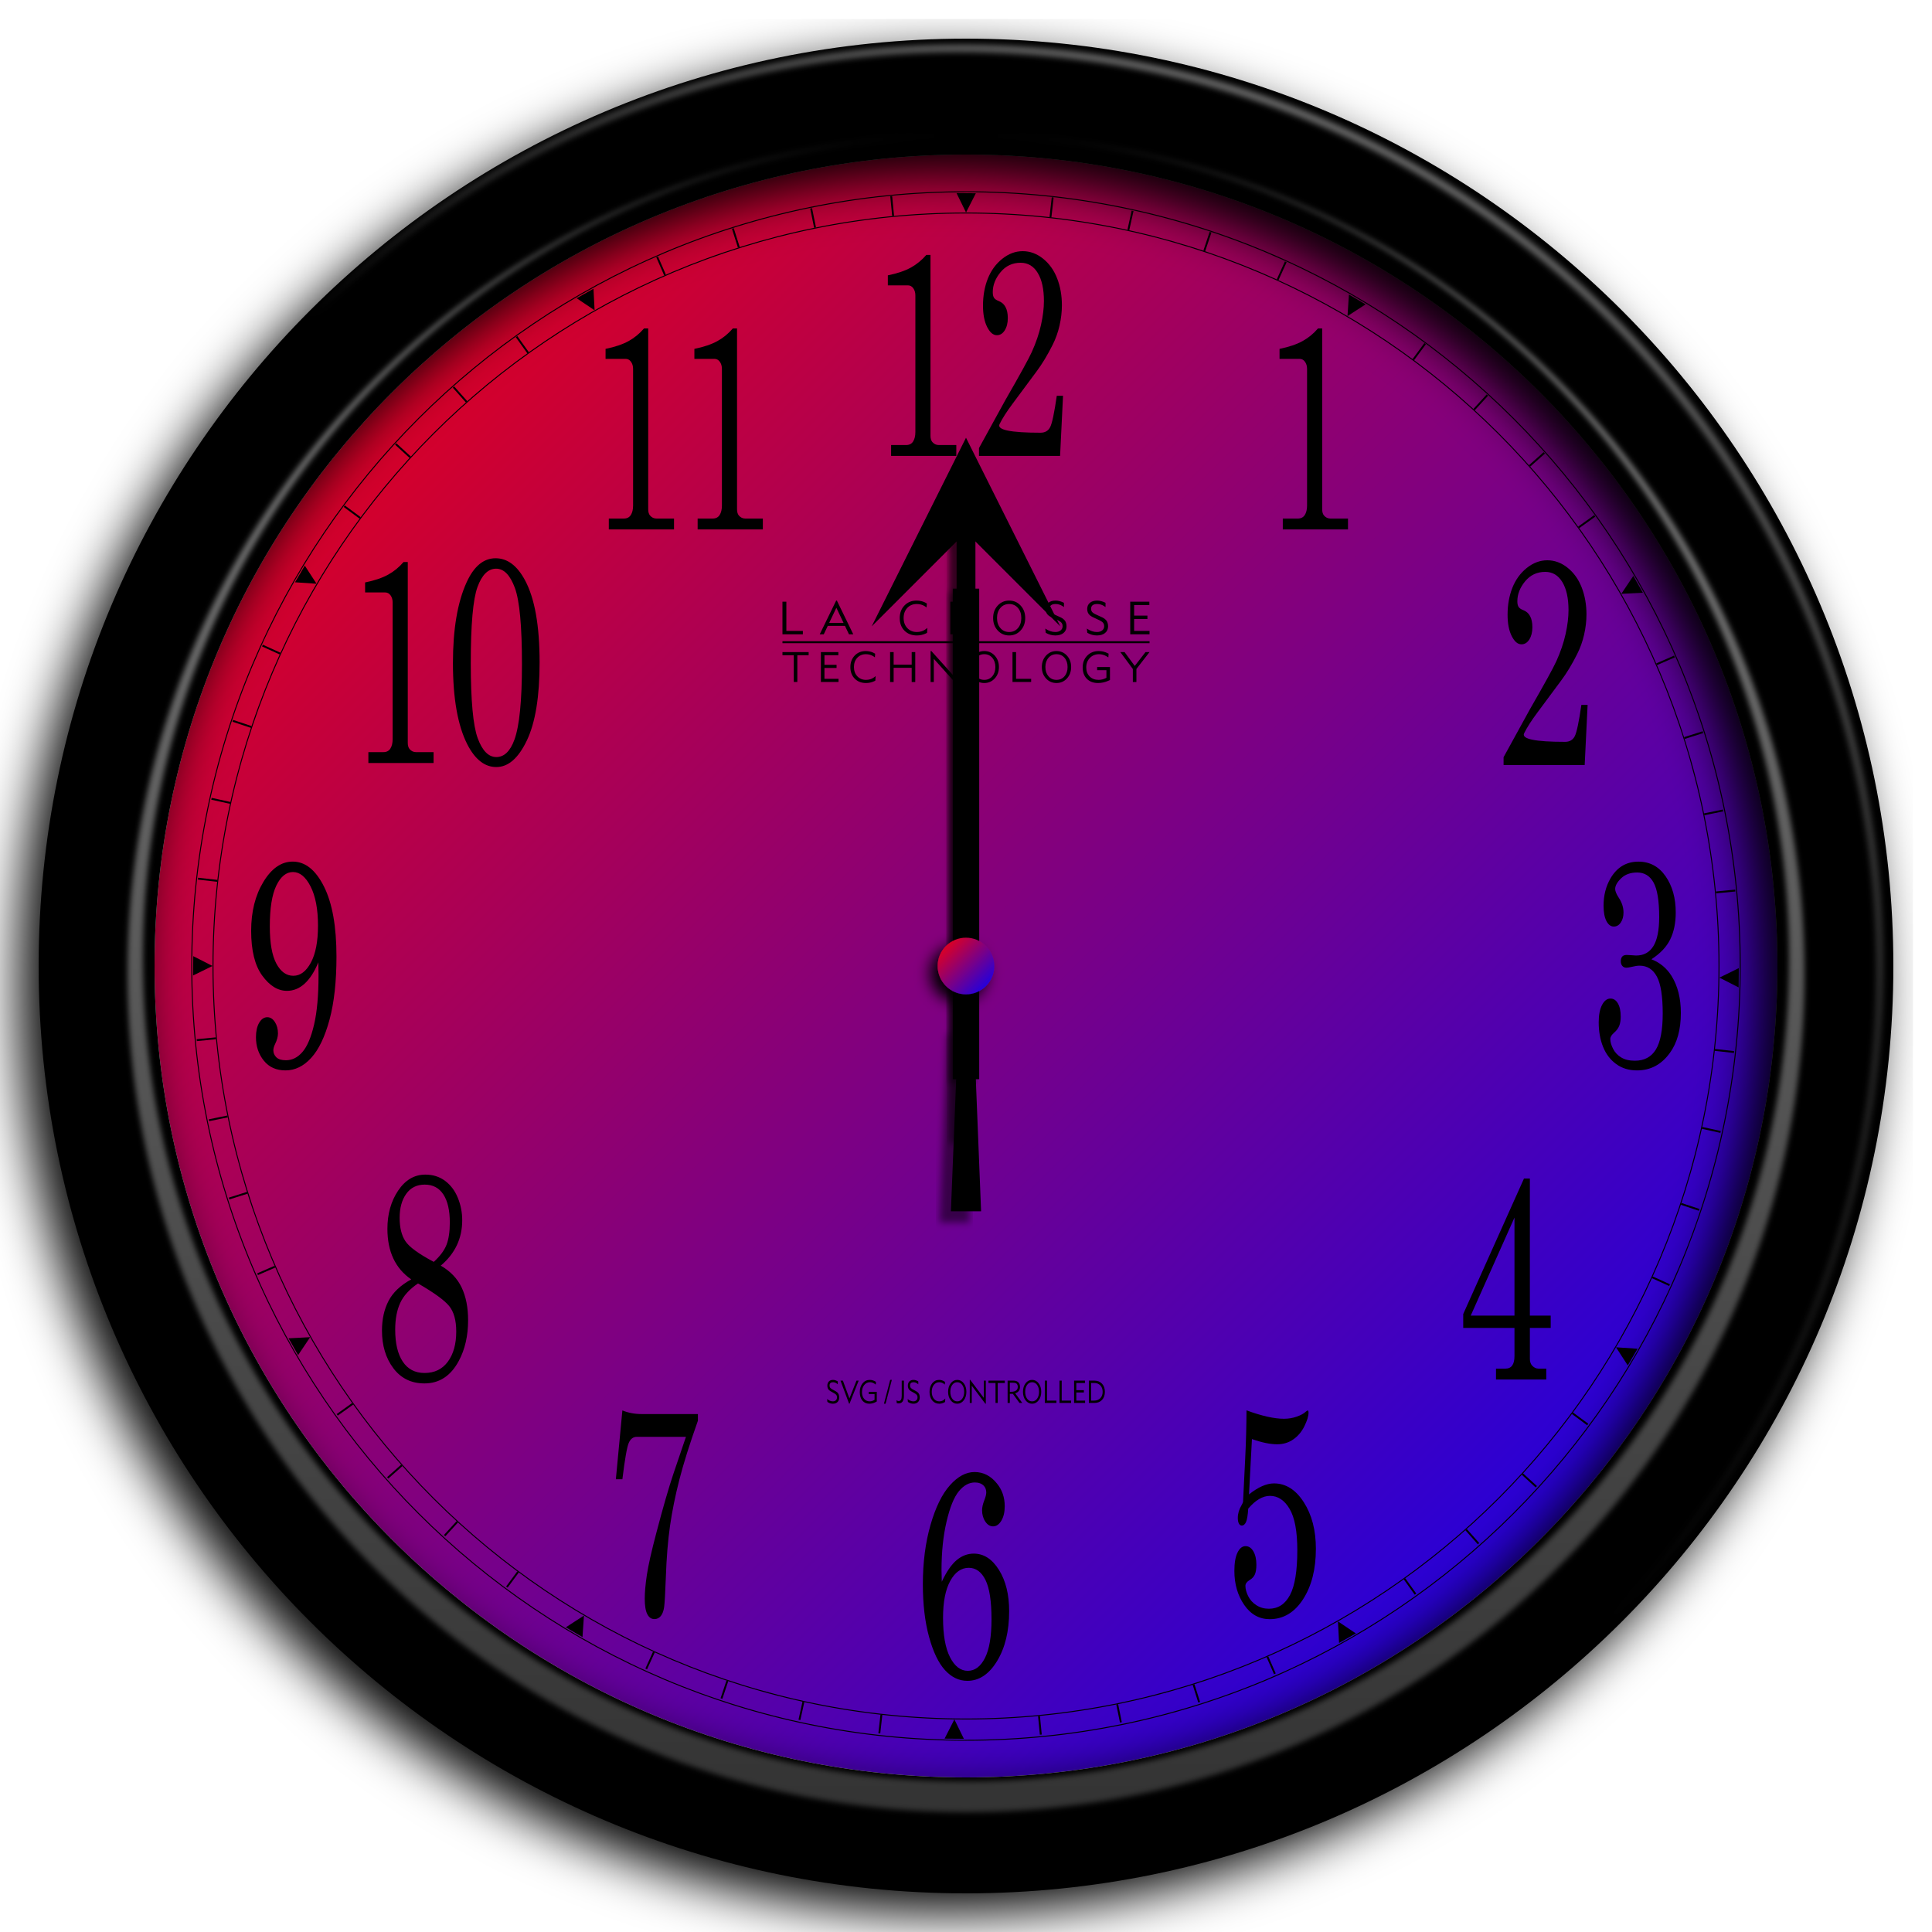
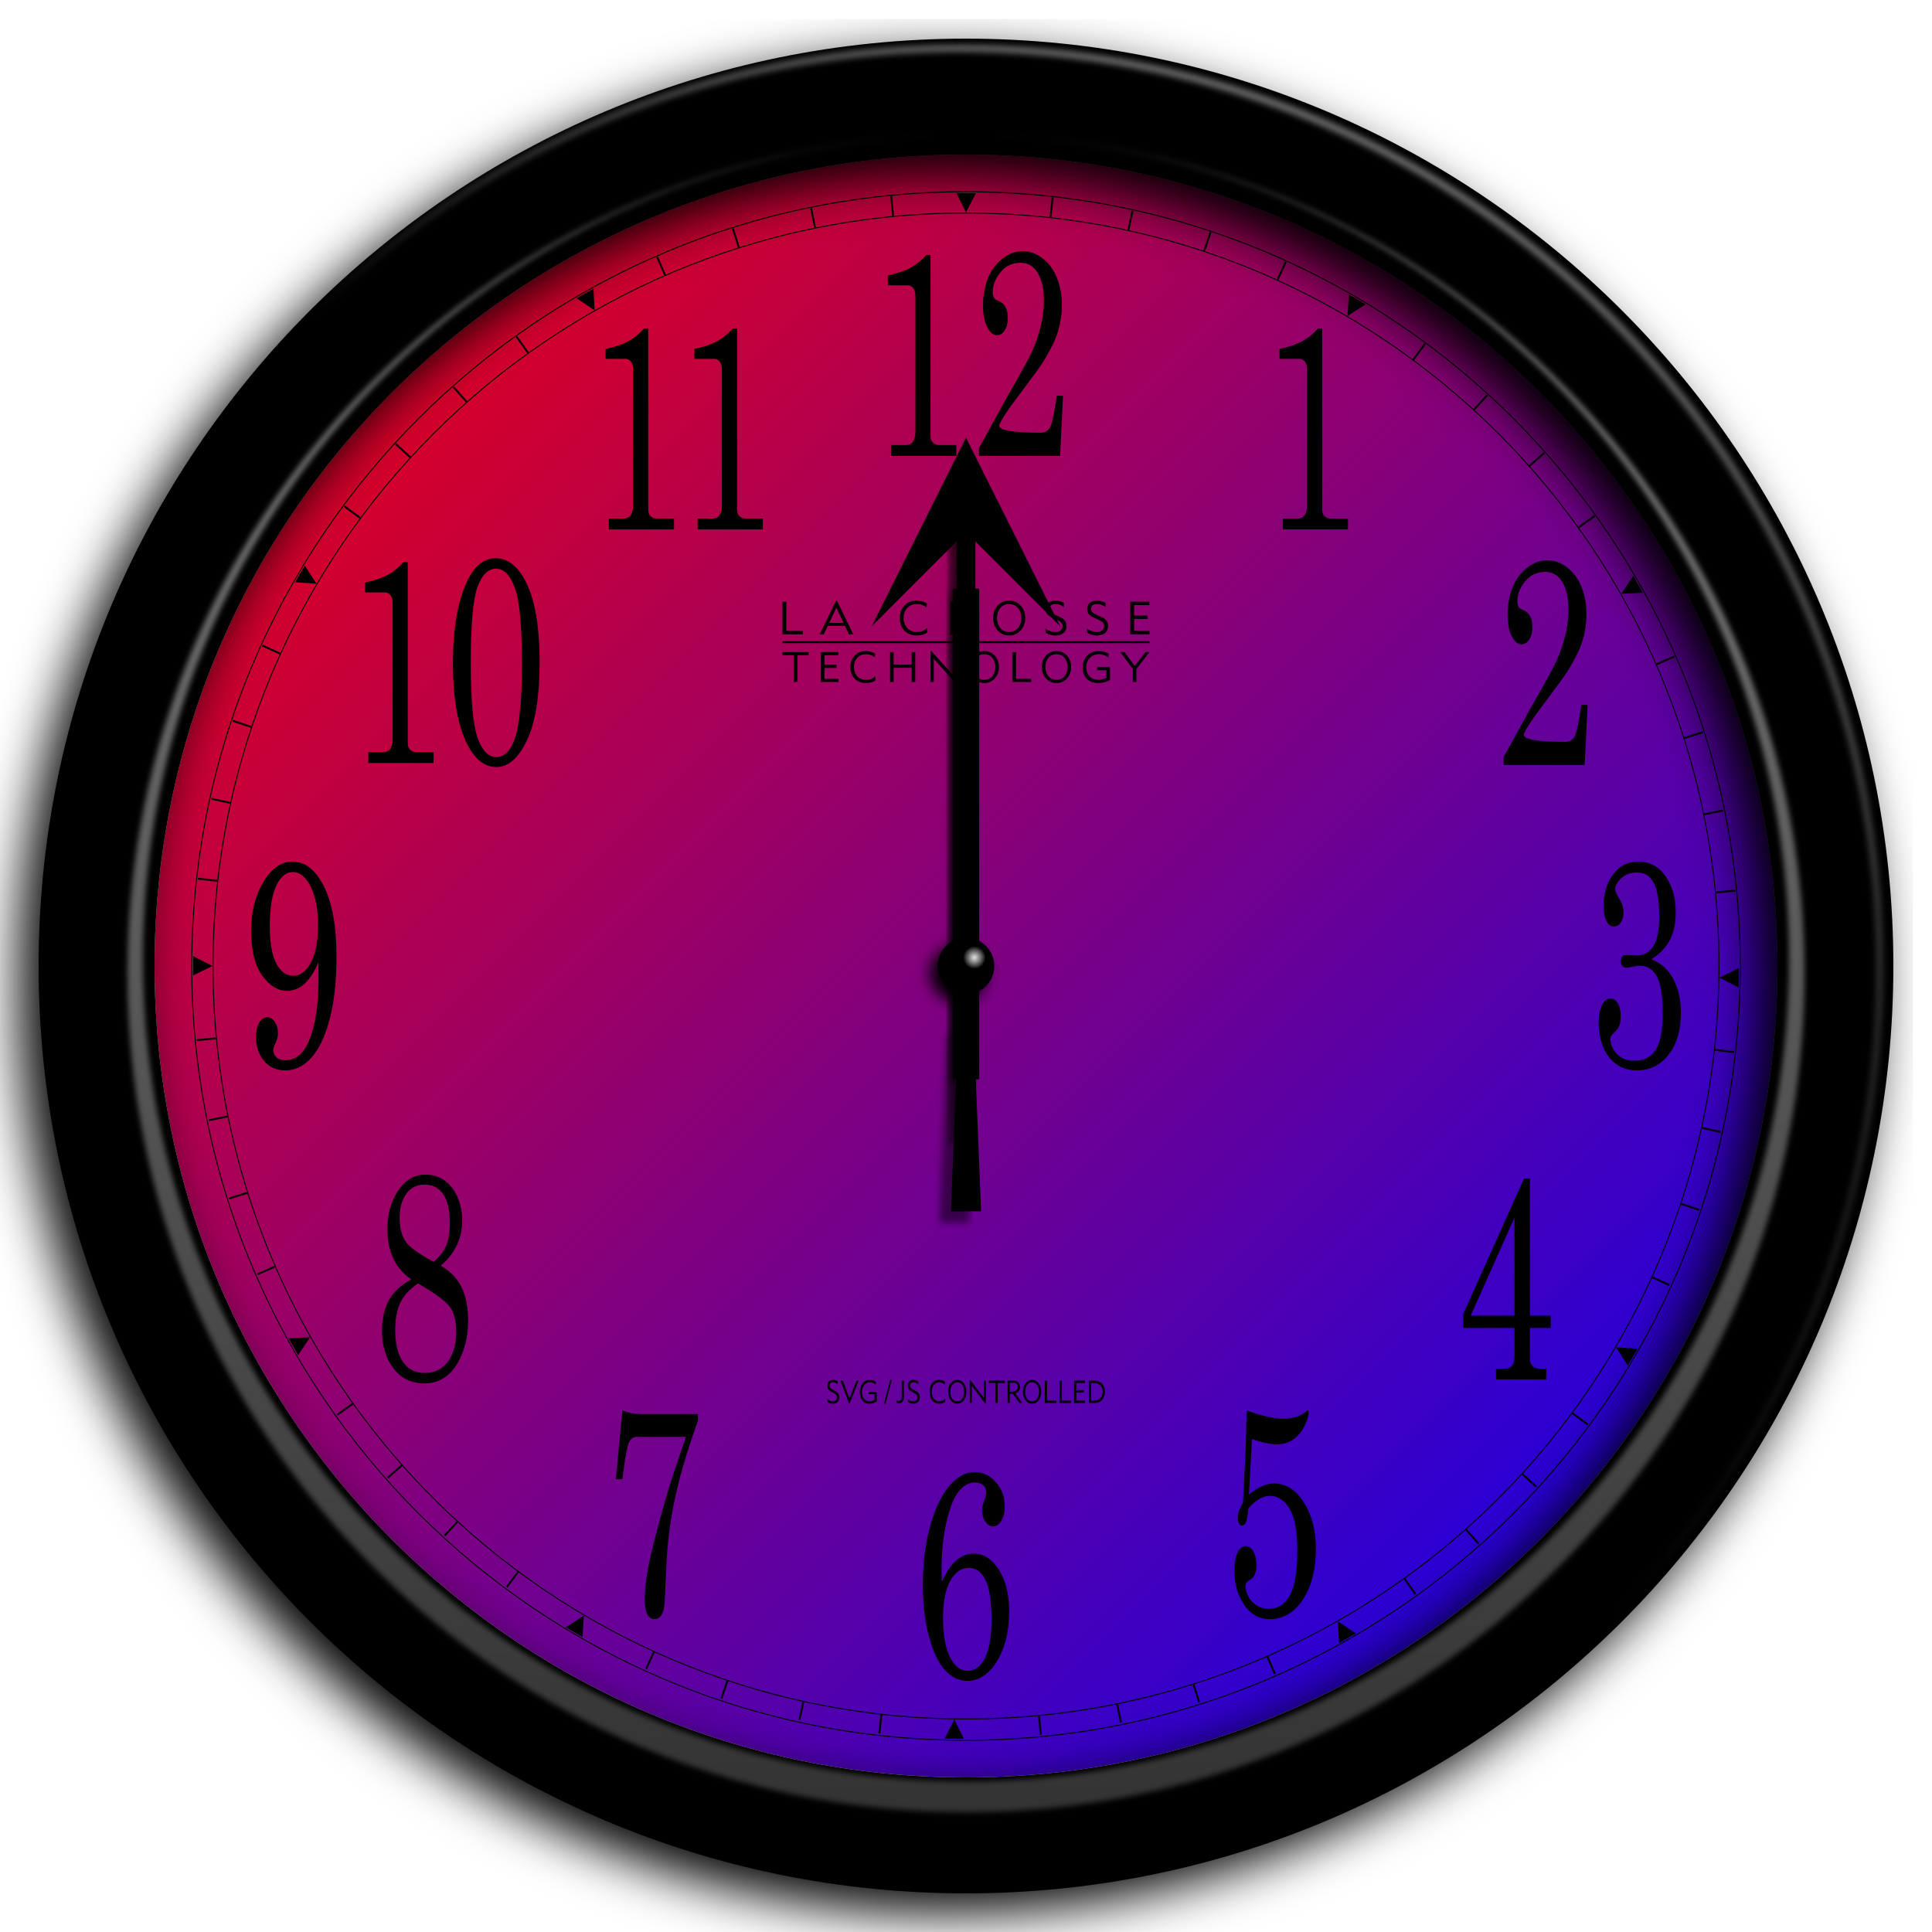
<svg xmlns="http://www.w3.org/2000/svg" xmlns:xlink="http://www.w3.org/1999/xlink" viewBox="0 0 512 512">
  <style>
/*  */
svg{width:100vw;height:100vh;color-scheme: light dark;background-color:light-dark(#AAA,#555)}
- circle{fill: url(#animrot)}
/*  */
</style>
  <defs>
    <polygon id="p1" points="252.5,156 252.5,256 252.5,286 259.5,286 259.5,256 259.5,156" />
    <polyline id="p2" points="253.5,141 253.5,256 253.5,301 258.5,301 258.5,256 258.5,141" marker-end="url(#arrow)" />
    <marker markerWidth="50" markerHeight="50" refX="25" refY="27.5" viewBox="0 0 50 50" orient="auto" id="arrow">
      <polygon points="0,50 25,25 0,0 50,25" fill="hsl(0, 0%, 0%)" />
    </marker>
    <polygon id="p3" points="258,271 257,271 257,256 257,126 255,126 255,256 255,271 254,271 252,321 260,321" />
    <linearGradient id="f1" gradientUnits="userSpaceOnUse" x1="2.278" y1="511.391" x2="2.278" y2="510.391" gradientTransform="matrix(444.416 0 0 -444.416 -756.208 227305.703)">
      <stop offset="0" stop-color="#FFFFFF" />
      <stop offset="1" stop-color="#FFFFFF" stop-opacity="0.4" />
    </linearGradient>
    <linearGradient id="f2" gradientUnits="userSpaceOnUse" x1="2.104" y1="511.346" x2="2.68" y2="510.349" gradientTransform="matrix(416.552 0 0 -416.5325 -666.0963 212992.094)">
      <stop offset="0" stop-color="#FFFFFF" />
      <stop offset="1" stop-color="#FFFFFF" stop-opacity="0.25" />
    </linearGradient>
    <filter id="f3" x="-20%" y="-20%" width="150%" height="150%">
      <feGaussianBlur in="SourceAlpha" stdDeviation="7" result="out1" />
      <feOffset in="out1" dx="-5" dy="5" result="out2" />
      <feMerge>
        <feMergeNode in="out2" />
        <feMergeNode in="SourceGraphic" />
      </feMerge>
    </filter>
    <filter id="f4">
      <feGaussianBlur in="SourceGraphic" stdDeviation="0.75" />
    </filter>
    <filter id="f5">
      <feGaussianBlur in="SourceGraphic" stdDeviation="1" />
    </filter>
    <filter id="f6" x="-100%" y="-100%" width="400%" height="400%">
      <feGaussianBlur in="SourceAlpha" stdDeviation="2" result="out1" />
      <feOffset in="out1" dx="-2" dy="2" result="out2" />
      <feMerge>
        <feMergeNode in="out2" />
        <feMergeNode in="SourceGraphic" />
      </feMerge>
    </filter>
    <radialGradient id="f7" cx="258.25" cy="253.75" r="3" gradientUnits="userSpaceOnUse">
      <stop offset="0" stop-color="#FFFFFF" stop-opacity="0.8" />
      <stop offset="1" stop-color="#000000" />
    </radialGradient>
    <linearGradient id="animrot" gradientUnits="objectBoundingBox" x1="0" y1="0" x2="1" y2="1">
      <stop offset="0" stop-color="red">
        <animate attributeName="stop-color" values="red;purple;blue;green;yellow;orange;red;" dur="20s" repeatCount="indefinite">
      </animate>
      </stop>
      <stop offset=".5" stop-color="purple">
        <animate attributeName="stop-color" values="purple;blue;green;yellow;orange;red;purple;" dur="20s" repeatCount="indefinite">
      </animate>
      </stop>
      <stop offset="1" stop-color="blue">
        <animate attributeName="stop-color" values="blue;green;yellow;orange;red;purple;blue;" dur="20s" repeatCount="indefinite">
      </animate>
      </stop>
      <animateTransform attributeName="gradientTransform" type="rotate" from="0 .5 .5" to="360 .5 .5" dur="20s" repeatCount="indefinite" />
    </linearGradient>
  </defs>
-   <circle cx="256" cy="256" r="215.04" />
+   <circle fill="url(#animrot)" cx="256" cy="256" r="215.04" />
  <path filter="url(#f3)" d="M256,10.24C120.271,10.24,10.24,120.271,10.24,256c0,135.729,110.031,245.76,245.76,245.76   c135.729,0,245.76-110.031,245.76-245.76C501.76,120.271,391.729,10.24,256,10.24z M256,471.04   c-118.763,0-215.04-96.276-215.04-215.04c0-118.763,96.277-215.04,215.04-215.04c118.764,0,215.04,96.277,215.04,215.04   C471.04,374.764,374.764,471.04,256,471.04z" />
  <path opacity="0.5" fill="url(#f1)" filter="url(#f4)" d="M256,35.84c120.46,0,218.112,97.652,218.112,218.112   c0,120.459-97.652,218.112-218.112,218.112S37.888,374.411,37.888,253.952C37.888,133.492,135.54,35.84,256,35.84   c-122.722,0-222.208,99.486-222.208,222.208c0,122.724,99.486,222.208,222.208,222.208c122.724,0,222.208-99.484,222.208-222.208   C478.208,135.326,378.724,35.84,256,35.84z" />
  <path opacity="0.75" fill="url(#f2)" filter="url(#f5)" d="M254.976,12.288c-67.562,0-128.697,27.498-172.84,71.903   c44.062-43.805,104.775-70.879,171.816-70.879c134.599,0,243.712,109.113,243.712,243.711c0,67.031-27.067,127.733-70.859,171.797   C471.2,384.677,498.689,323.55,498.689,256C498.688,121.401,389.573,12.288,254.976,12.288z" />
  <path fill="none" stroke="#000000" stroke-width="0.5" stroke-miterlimit="10" d="M173.297,437.792l-2.04,4.487 M211.854,455.793   l1.058-4.79 M191.196,450.134l1.564-4.689 M137.297,416.566l-2.974,4.025 M89.375,374.943l4.104-2.936 M102.746,391.648l3.735-3.313    M121.187,403.292l-3.359,3.673 M233.025,459.357l0.556-4.931 M68.263,337.68l4.599-2.006 M60.717,317.62l4.82-1.522    M390.644,108.555l3.531-3.861 M405.353,123.472l3.904-3.461 M422.628,136.714l-4.267,3.05 M439.016,176.039l4.727-2.061    M446.364,195.594l4.921-1.557 M320.806,61.525l-1.667,5 M300.148,55.864l-1.131,5.116 M374.542,95.314l3.137-4.249 M278.977,52.301   l-0.594,5.267 M316.302,446.398l1.491,4.715 M340.746,69.379l-2.169,4.773 M454.451,278.23l5.079,0.574 M416.708,374.511   l4.057,2.996 M372.203,418.383l2.913,4.072 M403.453,390.635l3.685,3.367 M388.519,405.359l3.304,3.725 M335.881,439.049   l1.972,4.521 M454.736,236.503l5.125-0.498 M455.966,299.977l-4.917-1.086 M450.306,320.634l-4.796-1.6 M442.451,340.574   l-4.568-2.076 M456.625,214.78l-5.004,1.024 M66.593,192.657l-4.896-1.633 M52.473,232.854l5.117,0.578 M55.378,296.878l4.933-1.009    M52.142,275.652l5.087-0.494 M56.038,211.681l4.988,1.101 M195.8,65.57l-1.59-5.025 M216.002,60.337l-1.05-5.132 M176.246,72.896   l-2.095-4.806 M236.177,51.969l0.513,5.274 M91.237,134.151l4.219,3.115 M136.886,89.203l3.072,4.297 M69.551,171.084l4.692,2.133    M108.717,121.176l-3.852-3.521 M120.183,102.574l3.471,3.916 M296.068,451.648l0.98,4.805 M275.824,459.688l-0.48-4.938" />
  <path d="M256.008,56.314l-2.52-5.14l5.12,0.04L256.008,56.314z M250.32,460.762l5.12,0.04l-2.52-5.141L250.32,460.762z    M361.9,80.655l-4.416-2.595l-0.388,5.712L361.9,80.655z M435.371,157.077l-2.526-4.454l-3.188,4.752L435.371,157.077z    M460.762,261.68l0.04-5.119l-5.14,2.521L460.762,261.68z M431.376,361.848l2.596-4.416l-5.711-0.387L431.376,361.848z    M354.869,435.4l4.454-2.524l-4.753-3.191L354.869,435.4z M157.278,76.512l-4.454,2.525l4.752,3.19L157.278,76.512z M80.775,149.899   l-2.594,4.414l5.711,0.387L80.775,149.899z M51.214,253.392l-0.04,5.12l5.14-2.52L51.214,253.392z M76.48,354.666l2.525,4.455   l3.192-4.754L76.48,354.666z M149.953,431.256l4.415,2.594l0.387-5.711L149.953,431.256z" />
  <path d="M256,50.688c-113.391,0-205.312,91.92-205.312,205.312c0,113.391,91.921,205.313,205.312,205.313   c113.391,0,205.313-91.923,205.313-205.313C461.313,142.608,369.391,50.688,256,50.688z M256,461.056   C142.75,461.056,50.944,369.25,50.944,256C50.944,142.751,142.75,50.944,256,50.944c113.249,0,205.056,91.807,205.056,205.056   C461.056,369.25,369.249,461.056,256,461.056z" />
  <path d="M256,56.32C145.719,56.32,56.32,145.719,56.32,256c0,110.279,89.399,199.68,199.68,199.68   c110.279,0,199.68-89.4,199.68-199.68C455.68,145.719,366.279,56.32,256,56.32z M256,455.424   c-110.139,0-199.424-89.283-199.424-199.424c0-110.138,89.285-199.424,199.424-199.424c110.14,0,199.424,89.286,199.424,199.424   C455.424,366.141,366.14,455.424,256,455.424z" />
  <path d="M207.36,168.106v-8.651h1.032v7.742h4.376v0.909H207.36z M219.371,165.857l-1.069,2.249h-1.07l4.364-8.946h0.185   l4.352,8.946h-1.143l-1.069-2.249H219.371L219.371,165.857z M219.74,165.071h3.81l-1.904-4.006L219.74,165.071z M245.63,159.935   l-0.086,1.044c-0.188-0.139-0.34-0.246-0.455-0.319c-0.632-0.394-1.345-0.59-2.139-0.59c-1.025,0-1.861,0.344-2.509,1.032   c-0.647,0.688-0.971,1.582-0.971,2.679c0,1.089,0.328,1.979,0.983,2.672c0.655,0.692,1.5,1.039,2.532,1.039   c0.418,0,0.833-0.062,1.242-0.185c0.508-0.155,1.02-0.458,1.536-0.909l-0.086,1.315c-0.09,0.049-0.205,0.106-0.344,0.172   c-0.747,0.344-1.529,0.516-2.348,0.516c-1.361,0-2.458-0.424-3.294-1.272c-0.835-0.848-1.254-1.956-1.254-3.324   c0-1.36,0.419-2.474,1.254-3.342c0.835-0.868,1.909-1.303,3.221-1.303c0.41,0,0.824,0.049,1.241,0.147   C244.671,159.431,245.163,159.64,245.63,159.935z M251.863,168.106v-8.651h2.716c0.976,0,1.728,0.212,2.256,0.633   c0.526,0.422,0.793,1.022,0.793,1.8c0,1.262-0.746,2.085-2.238,2.47l3.295,3.748h-1.291l-3.086-3.539h-1.415v3.539H251.863z    M252.896,160.242v3.539h0.48c0.869,0,1.569-0.111,2.103-0.332c0.745-0.311,1.119-0.835,1.119-1.573   c0-0.664-0.263-1.126-0.787-1.389c-0.328-0.164-0.942-0.246-1.844-0.246L252.896,160.242L252.896,160.242z M263.188,163.781   c0-1.319,0.404-2.419,1.215-3.299c0.813-0.881,1.824-1.321,3.037-1.321c1.215,0,2.227,0.44,3.037,1.321   c0.813,0.88,1.217,1.98,1.217,3.299c0,1.319-0.404,2.418-1.217,3.299c-0.813,0.88-1.822,1.321-3.037,1.321   c-1.213,0-2.226-0.44-3.037-1.321C263.592,166.199,263.188,165.1,263.188,163.781z M264.219,163.781   c0,1.089,0.299,1.979,0.896,2.672c0.599,0.692,1.373,1.039,2.324,1.039s1.727-0.346,2.324-1.039c0.6-0.692,0.896-1.583,0.896-2.672   c0-1.09-0.298-1.98-0.896-2.673c-0.6-0.692-1.373-1.038-2.324-1.038s-1.728,0.346-2.324,1.038   C264.518,161.8,264.219,162.691,264.219,163.781z M281.959,159.75v1.131c-0.072-0.058-0.186-0.135-0.332-0.234   c-0.581-0.385-1.209-0.577-1.881-0.577c-1.074,0-1.609,0.426-1.609,1.278c0,0.401,0.131,0.721,0.396,0.958   c0.284,0.262,0.813,0.549,1.585,0.86c0.803,0.328,1.363,0.623,1.686,0.885c0.559,0.459,0.838,1.094,0.838,1.905   c0,0.754-0.268,1.35-0.796,1.788c-0.526,0.438-1.251,0.657-2.169,0.657c-0.885,0-1.732-0.233-2.545-0.7l-0.123-1.119   c0.887,0.606,1.771,0.91,2.668,0.91c0.58,0,1.051-0.142,1.4-0.424c0.354-0.283,0.527-0.662,0.527-1.137s-0.181-0.852-0.539-1.13   c-0.313-0.238-0.844-0.517-1.594-0.836c-0.748-0.319-1.289-0.61-1.615-0.873c-0.5-0.401-0.75-0.971-0.75-1.708   c0-0.688,0.236-1.23,0.713-1.628s1.123-0.596,1.941-0.596C280.447,159.16,281.18,159.357,281.959,159.75z M292.973,159.75v1.131   c-0.072-0.058-0.185-0.135-0.33-0.234c-0.582-0.385-1.209-0.577-1.881-0.577c-1.074,0-1.611,0.426-1.611,1.278   c0,0.401,0.133,0.721,0.396,0.958c0.286,0.262,0.813,0.549,1.586,0.86c0.803,0.328,1.363,0.623,1.686,0.885   c0.558,0.459,0.836,1.094,0.836,1.905c0,0.754-0.264,1.35-0.793,1.788s-1.252,0.657-2.17,0.657c-0.887,0-1.732-0.233-2.545-0.7   l-0.123-1.119c0.887,0.606,1.772,0.91,2.668,0.91c0.582,0,1.049-0.142,1.399-0.424c0.354-0.283,0.529-0.662,0.529-1.137   s-0.183-0.852-0.54-1.13c-0.313-0.238-0.844-0.517-1.594-0.836c-0.75-0.319-1.288-0.61-1.615-0.873   c-0.5-0.401-0.75-0.971-0.75-1.708c0-0.688,0.236-1.23,0.713-1.628s1.123-0.596,1.939-0.596   C291.463,159.16,292.195,159.357,292.973,159.75z M299.526,168.106v-8.651h5.063v0.91h-4.032v2.777h3.519v0.909h-3.519v3.146h4.08   v0.909H299.526L299.526,168.106z M207.36,172.805h6.94v0.833h-2.998v7.096h-0.943v-7.096h-3L207.36,172.805L207.36,172.805z    M217.546,180.736v-7.93h4.627v0.833h-3.685v2.546h3.211v0.833h-3.211v2.883h3.729v0.833h-4.671V180.736z M231.93,173.246   l-0.079,0.958c-0.172-0.128-0.312-0.226-0.416-0.293c-0.576-0.36-1.228-0.541-1.954-0.541c-0.937,0-1.699,0.315-2.291,0.946   c-0.592,0.631-0.887,1.45-0.887,2.456c0,1,0.299,1.815,0.898,2.451c0.598,0.635,1.369,0.952,2.312,0.952   c0.382,0,0.76-0.056,1.135-0.169c0.464-0.143,0.933-0.421,1.404-0.833l-0.079,1.205c-0.083,0.045-0.188,0.097-0.315,0.158   c-0.681,0.315-1.396,0.473-2.145,0.473c-1.243,0-2.246-0.389-3.009-1.167c-0.764-0.777-1.146-1.792-1.146-3.047   c0-1.246,0.382-2.267,1.146-3.063c0.764-0.797,1.745-1.194,2.942-1.194c0.375,0,0.752,0.045,1.134,0.135   C231.054,172.783,231.504,172.974,231.93,173.246z M235.882,180.736v-7.93h0.943v3.334h4.783v-3.334h0.943v7.93h-0.943v-3.762   h-4.783v3.762H235.882z M246.618,180.736v-8.2h0.203l5.772,6.409v-6.139h0.853v8.2h-0.203l-5.772-6.409v6.139H246.618z    M256.961,176.77c0-1.209,0.37-2.217,1.111-3.025c0.742-0.807,1.666-1.21,2.773-1.21s2.031,0.404,2.773,1.21   c0.738,0.808,1.109,1.815,1.109,3.025s-0.371,2.218-1.109,3.025c-0.742,0.808-1.666,1.211-2.773,1.211s-2.031-0.403-2.773-1.211   C257.331,178.988,256.961,177.979,256.961,176.77z M257.902,176.77c0,1,0.273,1.815,0.82,2.451c0.547,0.635,1.256,0.952,2.12,0.952   c0.869,0,1.577-0.317,2.124-0.952c0.547-0.635,0.818-1.451,0.818-2.451c0-0.999-0.271-1.814-0.818-2.45   c-0.547-0.635-1.256-0.952-2.124-0.952c-0.866,0-1.573,0.317-2.12,0.952C258.178,174.956,257.902,175.771,257.902,176.77z    M268.324,180.736v-7.93h0.943v7.096h3.998v0.833L268.324,180.736L268.324,180.736z M276.096,176.77c0-1.209,0.37-2.217,1.111-3.025   c0.741-0.807,1.666-1.21,2.773-1.21c1.106,0,2.033,0.404,2.772,1.21c0.741,0.808,1.111,1.815,1.111,3.025s-0.37,2.218-1.111,3.025   c-0.739,0.808-1.666,1.211-2.772,1.211c-1.107,0-2.032-0.403-2.773-1.211C276.466,178.988,276.096,177.979,276.096,176.77z    M277.039,176.77c0,1,0.273,1.815,0.82,2.451c0.545,0.635,1.254,0.952,2.121,0.952c0.869,0,1.576-0.317,2.123-0.952   c0.545-0.635,0.817-1.451,0.817-2.451c0-0.999-0.272-1.814-0.817-2.45c-0.547-0.635-1.256-0.952-2.123-0.952   s-1.576,0.317-2.121,0.952C277.313,174.956,277.039,175.771,277.039,176.77z M293.792,173.223l-0.065,0.992   c-0.066-0.045-0.203-0.128-0.406-0.248c-0.674-0.398-1.359-0.597-2.064-0.597c-0.979,0-1.791,0.331-2.431,0.991   c-0.642,0.662-0.962,1.502-0.962,2.523c0,0.984,0.303,1.777,0.902,2.383c0.604,0.604,1.398,0.907,2.387,0.907   c0.695,0,1.384-0.184,2.058-0.552v-2.017h-2.46v-0.833h3.402v3.436c-0.137,0.068-0.271,0.131-0.404,0.191   c-0.906,0.406-1.826,0.608-2.764,0.608c-1.242,0-2.229-0.374-2.965-1.121c-0.731-0.747-1.1-1.751-1.1-3.013   c0-1.262,0.398-2.3,1.195-3.115c0.796-0.815,1.816-1.222,3.059-1.222c0.405,0,0.816,0.048,1.23,0.146   C292.82,172.779,293.283,172.96,293.792,173.223z M301.159,180.736h-0.942v-3.447l-3.324-4.483h1.122l2.706,3.672l2.854-3.672h1.064   l-3.479,4.483L301.159,180.736L301.159,180.736z M304.64,169.933h-97.28v0.512h97.28V169.933z" />
  <path d="M249.634,371.253c0.29-0.106,0.581-0.313,0.875-0.622l-0.05,0.898c-0.051,0.033-0.116,0.072-0.196,0.117   c-0.425,0.234-0.87,0.354-1.337,0.354c-0.774,0-1.4-0.289-1.876-0.869c-0.476-0.579-0.714-1.337-0.714-2.271   c0-0.93,0.238-1.689,0.714-2.283c0.476-0.596,1.087-0.893,1.834-0.893c0.233,0,0.469,0.033,0.707,0.103   c0.295,0.082,0.575,0.225,0.841,0.427l-0.049,0.714c-0.107-0.095-0.194-0.168-0.259-0.219c-0.36-0.269-0.766-0.401-1.218-0.401   c-0.583,0-1.06,0.233-1.428,0.705c-0.369,0.471-0.553,1.08-0.553,1.83c0,0.745,0.187,1.354,0.56,1.827s0.854,0.71,1.442,0.71   C249.165,371.379,249.401,371.337,249.634,371.253z M242.305,368.42c-0.439-0.213-0.739-0.406-0.903-0.588   c-0.149-0.162-0.224-0.381-0.224-0.655c0-0.581,0.306-0.872,0.917-0.872c0.383,0,0.739,0.131,1.071,0.396   c0.084,0.067,0.147,0.12,0.189,0.159v-0.772c-0.443-0.269-0.861-0.403-1.252-0.403c-0.467,0-0.835,0.135-1.106,0.406   s-0.406,0.643-0.406,1.113c0,0.504,0.142,0.895,0.427,1.168c0.186,0.179,0.493,0.378,0.92,0.596   c0.427,0.219,0.729,0.409,0.906,0.571c0.205,0.19,0.308,0.448,0.308,0.772c0,0.323-0.101,0.584-0.301,0.775   c-0.2,0.193-0.466,0.29-0.798,0.29c-0.508,0-1.015-0.207-1.519-0.622l0.07,0.766c0.462,0.319,0.945,0.479,1.449,0.479   c0.523,0,0.935-0.148,1.236-0.449c0.301-0.299,0.451-0.706,0.451-1.222c0-0.556-0.159-0.99-0.476-1.304   C243.082,368.848,242.763,368.646,242.305,368.42z M234.255,372h0.434l1.652-6.316h-0.434L234.255,372z M225.106,370.598   l-1.729-4.713h-0.637l2.282,6.115h0.105l2.429-6.115h-0.581L225.106,370.598z M220.969,368.42c-0.439-0.213-0.739-0.406-0.903-0.588   c-0.149-0.162-0.224-0.381-0.224-0.655c0-0.581,0.306-0.872,0.917-0.872c0.383,0,0.739,0.131,1.071,0.396   c0.084,0.067,0.147,0.12,0.189,0.159v-0.772c-0.443-0.269-0.861-0.403-1.252-0.403c-0.467,0-0.835,0.135-1.106,0.406   s-0.406,0.643-0.406,1.113c0,0.504,0.142,0.895,0.427,1.168c0.186,0.179,0.493,0.378,0.92,0.596   c0.427,0.219,0.729,0.409,0.906,0.571c0.205,0.19,0.308,0.448,0.308,0.772c0,0.323-0.101,0.584-0.301,0.775   c-0.2,0.193-0.466,0.29-0.798,0.29c-0.508,0-1.015-0.207-1.519-0.622l0.07,0.766c0.462,0.319,0.945,0.479,1.449,0.479   c0.523,0,0.935-0.148,1.236-0.449c0.301-0.299,0.451-0.706,0.451-1.222c0-0.556-0.159-0.99-0.476-1.304   C221.746,368.848,221.427,368.646,220.969,368.42z M230.236,369.462h1.533v1.503c-0.42,0.273-0.847,0.412-1.281,0.412   c-0.615,0-1.112-0.227-1.487-0.677s-0.563-1.042-0.563-1.776c0-0.762,0.2-1.389,0.599-1.882c0.399-0.492,0.904-0.737,1.515-0.737   c0.439,0,0.868,0.147,1.288,0.443c0.126,0.09,0.21,0.152,0.252,0.188l0.042-0.74c-0.318-0.195-0.606-0.33-0.865-0.403   c-0.26-0.071-0.515-0.108-0.767-0.108c-0.774,0-1.41,0.305-1.907,0.912c-0.497,0.606-0.746,1.381-0.746,2.321   c0,0.938,0.228,1.688,0.686,2.247c0.457,0.559,1.074,0.835,1.848,0.835c0.583,0,1.158-0.149,1.722-0.453   c0.084-0.045,0.168-0.093,0.252-0.144v-2.563h-2.121V369.462z M238.966,369.926c0,0.913-0.271,1.369-0.812,1.369   c-0.196,0-0.385-0.07-0.567-0.21l0.049,0.729c0.168,0.068,0.331,0.102,0.49,0.102c0.952,0,1.428-0.666,1.428-1.999v-4.032h-0.588   V369.926z M255.408,366.587c0.462,0.603,0.692,1.354,0.692,2.255c0,0.902-0.23,1.653-0.692,2.256   c-0.462,0.604-1.038,0.902-1.729,0.902c-0.69,0-1.267-0.301-1.729-0.902c-0.461-0.603-0.693-1.354-0.693-2.256   c0-0.9,0.231-1.652,0.693-2.255c0.462-0.603,1.038-0.903,1.729-0.903C254.37,365.684,254.947,365.984,255.408,366.587z    M255.513,368.842c0-0.744-0.17-1.354-0.511-1.826c-0.341-0.474-0.781-0.709-1.323-0.709c-0.541,0-0.982,0.235-1.322,0.709   c-0.341,0.473-0.512,1.082-0.512,1.826c0,0.745,0.171,1.354,0.512,1.827c0.34,0.474,0.781,0.71,1.322,0.71   c0.542,0,0.982-0.236,1.323-0.71S255.513,369.587,255.513,368.842z M281.365,365.885h-0.59v5.914h3.08v-0.622h-2.49V365.885z    M285.236,369.025h2.002v-0.62h-2.002v-1.898h2.295v-0.622h-2.883v5.914l2.912-0.002v-0.622h-2.324V369.025z M277.473,365.885   h-0.588v5.914h3.08v-0.622h-2.492V365.885z M292.803,368.842c0,0.896-0.252,1.613-0.756,2.15s-1.18,0.807-2.023,0.807h-1.463v-5.914   h1.463c0.846,0,1.521,0.27,2.023,0.807C292.551,367.23,292.803,367.948,292.803,368.842z M292.215,368.842   c0-0.705-0.207-1.271-0.619-1.695c-0.414-0.426-0.961-0.64-1.643-0.64h-0.805v4.67h0.805c0.682,0,1.229-0.212,1.643-0.638   C292.008,370.113,292.215,369.548,292.215,368.842z M269.037,369.236l1.877,2.563h-0.736l-1.756-2.419h-0.805v2.419h-0.59v-0.001   v-5.914h1.549c0.555,0,0.982,0.145,1.283,0.434s0.451,0.699,0.451,1.23C270.311,368.411,269.885,368.975,269.037,369.236z    M269.084,368.615c0.426-0.213,0.639-0.571,0.639-1.075c0-0.453-0.148-0.771-0.447-0.949c-0.188-0.112-0.537-0.168-1.051-0.168   h-0.607v2.419h0.271C268.383,368.842,268.783,368.768,269.084,368.615z M275.247,366.587c0.463,0.603,0.692,1.354,0.692,2.255   c0,0.902-0.229,1.653-0.692,2.256c-0.461,0.604-1.037,0.902-1.729,0.902c-0.69,0-1.268-0.301-1.729-0.902   c-0.463-0.603-0.693-1.354-0.693-2.256c0-0.9,0.23-1.652,0.693-2.255c0.461-0.603,1.037-0.903,1.729-0.903   C274.21,365.684,274.787,365.984,275.247,366.587z M275.352,368.842c0-0.744-0.17-1.354-0.512-1.826   c-0.34-0.474-0.781-0.709-1.322-0.709s-0.98,0.235-1.322,0.709c-0.342,0.473-0.512,1.082-0.512,1.826   c0,0.745,0.17,1.354,0.512,1.827s0.781,0.71,1.322,0.71s0.982-0.236,1.322-0.71C275.182,370.195,275.352,369.587,275.352,368.842z    M261.955,366.507h1.867v5.292h0.588v-5.292h1.869v-0.622h-4.324V366.507z M260.723,370.463l-3.6-4.779h-0.125v6.115h0.531v-4.578   l3.598,4.779h0.127v-6.115h-0.531V370.463z" />
  <path d="M350.393,87.04v47.923c0,0.717,0.159,1.267,0.48,1.65c0.464,0.538,1.031,0.807,1.703,0.807h4.656v2.88h-17.279v-2.88h3.984   c0.832,0,1.445-0.313,1.848-0.941c0.398-0.626,0.601-1.465,0.601-2.515v-36.21c0-0.742-0.185-1.369-0.553-1.882   c-0.367-0.512-0.839-0.768-1.416-0.768h-5.327v-2.649c2.499-0.512,4.526-1.196,6.081-2.054c1.556-0.857,2.925-1.978,4.111-3.36   L350.393,87.04L350.393,87.04z" />
  <path d="M403.909,194.33c-0.733,1.51,2.886,2.265,10.863,2.265c1.194,0,2.049-0.499,2.56-1.497s1.093-3.763,1.747-8.294h1.656   l-0.779,15.937h-21.493v-2.074l6.983-12.711c3.889-6.758,6.225-11.008,7.009-12.749c1.12-2.482,1.937-4.882,2.448-7.2   c0.512-2.316,0.768-4.422,0.768-6.316c0-3.148-0.543-5.625-1.632-7.43c-1.089-1.805-2.6-2.708-4.536-2.708   c-2.176,0-3.952,0.833-5.328,2.497s-2.063,3.43-2.063,5.299c0,0.64,0.104,1.127,0.313,1.459c0.192,0.333,0.608,0.627,1.248,0.883   c1.616,0.615,2.424,2.125,2.424,4.531c0,1.306-0.271,2.388-0.814,3.245c-0.543,0.858-1.239,1.286-2.088,1.286   c-0.978,0-1.832-0.723-2.567-2.17c-0.736-1.446-1.104-3.334-1.104-5.664c0-2.611,0.42-4.985,1.26-7.123   c0.84-2.137,2.106-3.891,3.804-5.261c1.696-1.369,3.521-2.054,5.473-2.054c1.938,0,3.732,0.666,5.391,1.997   c1.653,1.331,2.897,3.078,3.73,5.242c0.832,2.164,1.248,4.525,1.248,7.085c0,1.767-0.208,3.559-0.623,5.376   c-0.415,1.818-1.021,3.521-1.819,5.107c-1.374,2.74-2.788,5.082-4.242,7.028l-6.327,8.524   C405.813,190.988,404.646,192.819,403.909,194.33z" />
  <path d="M437.641,254.214c2.287,0.896,4.072,2.38,5.354,4.454c1.633,2.637,2.449,5.902,2.449,9.793c0,4.403-0.979,7.936-2.93,10.6   c-2.225,3.07-5.12,4.607-8.688,4.607c-2.146,0-3.989-0.563-5.532-1.689c-1.543-1.125-2.7-2.648-3.468-4.568   c-0.771-1.921-1.152-4.082-1.152-6.49c0-1.941,0.296-3.479,0.889-4.605s1.338-1.688,2.231-1.688c0.816,0,1.473,0.429,1.968,1.286   c0.496,0.857,0.745,2.029,0.745,3.516c0,0.945-0.128,1.746-0.385,2.398c-0.256,0.654-0.704,1.262-1.344,1.824   c-0.688,0.588-1.032,1.15-1.032,1.688c0,0.77,0.243,1.633,0.729,2.592c0.489,0.961,1.209,1.729,2.16,2.305   c0.951,0.576,2.155,0.865,3.611,0.865c2.512,0,4.373-0.992,5.58-2.978c1.208-1.983,1.813-5.164,1.813-9.541   c0-4.582-0.517-7.84-1.549-9.772c-1.031-1.933-2.563-2.898-4.596-2.898c-0.543,0-1.226,0.103-2.039,0.307   c-0.656,0.154-1.129,0.23-1.416,0.23c-0.48,0-0.854-0.16-1.116-0.48c-0.265-0.32-0.396-0.723-0.396-1.209   c0-0.538,0.124-0.954,0.371-1.249c0.246-0.293,0.65-0.441,1.213-0.441l1.318,0.077l1.151,0.077c2.032,0,3.561-0.831,4.585-2.492   c1.023-1.661,1.536-4.229,1.536-7.705c0-4.267-0.489-7.302-1.465-9.104c-0.978-1.801-2.434-2.703-4.368-2.703   c-1.775,0-3.192,0.511-4.248,1.532c-1.056,1.022-1.584,1.966-1.584,2.834c0,0.562,0.305,1.315,0.912,2.26   c0.864,1.277,1.297,2.604,1.297,3.983c0,1.046-0.239,1.927-0.72,2.643c-0.481,0.716-1.098,1.072-1.851,1.072   c-0.8,0-1.452-0.487-1.956-1.459s-0.755-2.33-0.755-4.07c0-2.714,0.607-5.12,1.823-7.219c1.729-2.969,4.2-4.455,7.416-4.455   c3.009,0,5.407,1.293,7.199,3.878c1.792,2.586,2.688,5.786,2.688,9.6c0,2.74-0.482,5.108-1.452,7.104   C441.676,250.912,440.008,252.678,437.641,254.214z" />
  <path d="M403.872,312.32h1.56v36.326h5.521v3.265h-5.521v8.18c0,0.718,0.178,1.293,0.528,1.729c0.512,0.589,1.104,0.882,1.775,0.882   h2.04v2.881h-13.32v-2.881h2.472c0.833,0,1.444-0.281,1.836-0.847c0.395-0.563,0.588-1.381,0.588-2.457v-7.487h-13.582v-3.681   L403.872,312.32z M401.352,322.666l-11.592,25.979h11.592V322.666z" />
  <path d="M330.336,373.76c4.048,1.484,7.354,2.229,9.913,2.229c1.199,0,2.327-0.188,3.384-0.56c1.058-0.369,1.851-0.799,2.376-1.285   c0.272-0.229,0.448-0.347,0.528-0.347c0.159,0,0.239,0.192,0.239,0.577c0,0.896-0.36,2.079-1.08,3.553   c-0.722,1.471-1.7,2.644-2.94,3.514c-1.239,0.871-2.667,1.307-4.285,1.307c-1.872,0-4.104-0.461-6.693-1.383l-0.783,14.67   c1.216-0.975,2.375-1.703,3.478-2.188c1.104-0.488,2.151-0.73,3.144-0.73c3.136,0,5.77,1.664,7.904,4.992   c2.136,3.328,3.201,7.437,3.201,12.326c0,5.428-1.135,9.894-3.405,13.4c-2.272,3.507-5.219,5.26-8.832,5.26   c-2.771,0-5.021-1.26-6.759-3.779c-1.734-2.522-2.604-5.523-2.604-9.006c0-2.101,0.276-3.72,0.828-4.856   c0.552-1.14,1.26-1.71,2.124-1.71c0.848,0,1.54,0.455,2.075,1.363c0.534,0.91,0.804,2.093,0.804,3.553   c0,1.102-0.132,1.958-0.396,2.572c-0.265,0.615-0.748,1.129-1.45,1.535c-0.705,0.438-1.058,0.938-1.058,1.498   c0,0.819,0.239,1.724,0.72,2.708s1.204,1.792,2.174,2.417c0.968,0.629,2.073,0.942,3.321,0.942c2.449,0,4.316-1.217,5.604-3.648   c1.288-2.433,1.933-6.388,1.933-11.864c0-4.992-0.68-8.641-2.04-10.944c-1.357-2.304-3.096-3.456-5.208-3.456   c-0.96,0-1.92,0.281-2.881,0.844c-0.96,0.564-1.92,1.409-2.88,2.535c-0.111,1.792-0.313,2.989-0.601,3.592   c-0.287,0.603-0.656,0.902-1.104,0.902c-0.32,0-0.576-0.18-0.768-0.538c-0.193-0.358-0.288-0.856-0.288-1.497   c0-1.127,0.327-2.24,0.982-3.342c0.192-0.332,0.327-0.627,0.407-0.883l0.559-11.288C330.202,382.285,330.32,377.959,330.336,373.76z" />
  <path d="M249.58,419.174c1.248-2.662,2.56-4.568,3.936-5.721c1.376-1.153,2.888-1.729,4.537-1.729c2.656,0,4.885,1.438,6.684,4.318   c1.801,2.881,2.699,6.522,2.699,10.925c0,5.3-1.063,9.703-3.189,13.21s-4.762,5.263-7.896,5.263c-2.208,0-4.176-0.94-5.904-2.822   c-1.729-1.883-3.14-4.82-4.236-8.813c-1.097-3.993-1.644-8.651-1.644-13.978c0-5.761,0.672-10.981,2.016-15.668   c1.345-4.685,3.06-8.197,5.148-10.539c2.088-2.345,4.268-3.517,6.542-3.517c2.336,0,4.318,1.024,5.953,3.071   c1.357,1.664,2.037,3.661,2.037,5.99c0,1.563-0.299,2.842-0.898,3.841c-0.602,0.998-1.332,1.498-2.195,1.498   c-0.8,0-1.484-0.422-2.053-1.27c-0.568-0.844-0.854-1.842-0.854-2.993c0-0.769,0.192-1.64,0.576-2.611   c0.354-0.896,0.529-1.603,0.529-2.112c0-0.716-0.219-1.306-0.648-1.767c-0.574-0.589-1.367-0.884-2.376-0.884   c-1.552,0-2.967,0.781-4.248,2.343c-1.28,1.563-2.364,4.243-3.252,8.045c-0.888,3.802-1.333,8.07-1.333,12.808   C249.508,416.756,249.532,417.792,249.58,419.174z M256.732,415.488c-2,0-3.637,1.158-4.908,3.477   c-1.272,2.316-1.908,5.573-1.908,9.771c0,4.557,0.616,8.04,1.848,10.443c1.232,2.407,2.8,3.608,4.704,3.608   c1.89,0,3.408-1.138,4.562-3.417c1.15-2.278,1.729-5.685,1.729-10.216c0-4.813-0.532-8.296-1.597-10.444   C260.098,416.564,258.621,415.488,256.732,415.488z" />
  <path d="M164.936,373.779c1.568,0.641,3.265,0.961,5.088,0.961h14.928v1.768c-2.192,6.17-3.832,11.385-4.92,15.646   c-1.089,4.263-1.912,8.34-2.472,12.229c-0.56,3.895-0.928,8.426-1.104,13.596c-0.16,4.273-0.312,6.916-0.456,7.929   c-0.145,1.012-0.436,1.793-0.875,2.343s-1.012,0.825-1.716,0.825c-0.8,0-1.424-0.437-1.872-1.307   c-0.448-0.867-0.672-2.238-0.672-4.107c0-1.663,0.184-3.743,0.552-6.239c0.368-2.497,1.208-6.229,2.52-11.195   c1.744-6.654,3.256-11.891,4.537-15.705l3.312-9.752h-13.009c-0.961,0-1.676,0.537-2.148,1.611   c-0.472,1.076-1.037,4.289-1.692,9.639h-1.729L164.936,373.779z" />
  <path d="M116.804,335.41c2.56,1.477,4.408,3.412,5.544,5.807c1.135,2.395,1.704,5.279,1.704,8.66c0,4.121-0.824,7.717-2.472,10.789   c-2.128,3.969-5.16,5.953-9.096,5.953c-3.473,0-6.216-1.338-8.232-4.014c-2.016-2.672-3.024-6.008-3.024-10.002   c0-2.994,0.58-5.609,1.74-7.852c1.16-2.238,3.164-4.141,6.012-5.7c-4.208-2.896-6.312-7.364-6.312-13.407   c0-3.916,0.948-7.289,2.843-10.119c1.896-2.828,4.3-4.242,7.212-4.242c2,0,3.739,0.551,5.22,1.65   c1.48,1.102,2.608,2.601,3.384,4.496c0.776,1.896,1.164,3.879,1.164,5.951C122.492,328.2,120.597,332.208,116.804,335.41z    M110.78,340.125c-2.272,1.537-3.848,3.266-4.728,5.186c-0.88,1.92-1.32,4.273-1.32,7.063c0,3.634,0.667,6.456,2.004,8.466   c1.336,2.008,3.26,3.014,5.772,3.014c2.656,0,4.72-1.006,6.192-3.016c1.472-2.009,2.208-4.665,2.208-7.967   c0-2.995-0.636-5.262-1.908-6.797C117.729,344.538,114.988,342.557,110.78,340.125z M114.956,334.412   c1.681-1.536,2.808-3.055,3.385-4.553c0.576-1.5,0.864-3.465,0.864-5.897c0-3.202-0.568-5.674-1.704-7.416   c-1.136-1.741-2.784-2.612-4.944-2.612c-2.096,0-3.729,0.813-4.896,2.44c-1.168,1.627-1.752,3.748-1.752,6.36   c0,2.59,0.507,4.65,1.522,6.188C108.444,330.46,110.954,332.29,114.956,334.412z" />
  <path d="M84.368,255.021c-1.04,2.508-2.256,4.397-3.648,5.665c-1.392,1.268-2.952,1.9-4.68,1.9c-2.4,0-4.58-1.346-6.54-4.033   c-1.96-2.687-2.94-6.643-2.94-11.865c0-5.095,1.084-9.427,3.252-12.999c2.168-3.571,4.757-5.356,7.764-5.356   c3.312,0,6.072,2.202,8.28,6.605s3.312,10.586,3.312,18.547c0,6.605-0.612,12.179-1.836,16.723s-2.844,7.924-4.86,10.138   c-2.017,2.215-4.289,3.32-6.816,3.32c-2.448,0-4.364-0.863-5.748-2.592c-1.384-1.727-2.076-3.795-2.076-6.201   c0-1.588,0.285-2.867,0.855-3.84c0.571-0.973,1.29-1.46,2.156-1.46c0.789,0,1.454,0.423,2.001,1.268   c0.546,0.845,0.819,1.856,0.819,3.033c0,0.845-0.253,1.78-0.759,2.804c-0.31,0.639-0.465,1.189-0.465,1.65   c0,0.716,0.264,1.338,0.792,1.861s1.376,0.787,2.543,0.787c1.664,0,3.128-0.734,4.392-2.207s2.288-3.893,3.072-7.259   c0.785-3.364,1.176-7.726,1.176-13.075L84.368,255.021z M77.648,231.097c-1.792,0-3.265,1.197-4.417,3.59   c-1.152,2.394-1.729,5.997-1.729,10.81c0,4.403,0.577,7.686,1.729,9.85c1.152,2.163,2.656,3.245,4.512,3.245   c1.84,0,3.388-1.164,4.644-3.495c1.257-2.329,1.884-5.593,1.884-9.792c0-4.352-0.652-7.808-1.956-10.368   C81.012,232.378,79.456,231.097,77.648,231.097z" />
  <path d="M108.063,148.941v47.923c0,0.717,0.16,1.267,0.48,1.65c0.464,0.538,1.032,0.807,1.704,0.807h4.656v2.88H97.622v-2.88h3.984   c0.833,0,1.448-0.313,1.848-0.941c0.4-0.626,0.6-1.465,0.6-2.515v-36.211c0-0.742-0.184-1.369-0.552-1.882   c-0.368-0.512-0.84-0.768-1.417-0.768h-5.328v-2.649c2.5-0.512,4.527-1.196,6.082-2.054c1.556-0.857,2.924-1.978,4.111-3.36H108.063   L108.063,148.941z M131.338,147.942c3.12,0,5.72,1.946,7.8,5.837c2.576,4.787,3.864,12.045,3.864,21.773   c0,9.037-1.121,15.916-3.36,20.64c-2.241,4.723-4.944,7.084-8.112,7.084c-3.056,0-5.608-1.983-7.656-5.953   c-2.56-4.992-3.84-12.198-3.84-21.619c0-8.96,1.208-16.089,3.624-21.389C125.594,150.067,128.154,147.942,131.338,147.942z    M131.482,150.707c-2.113,0-3.76,1.62-4.944,4.858c-1.184,3.239-1.776,9.953-1.776,20.141c0,9.959,0.612,16.602,1.836,19.929   c1.224,3.328,2.868,4.992,4.932,4.992c2.08,0,3.68-1.536,4.801-4.608c1.328-3.661,1.992-10.342,1.992-20.044   c0-10.035-0.624-16.755-1.872-20.161C135.203,152.41,133.545,150.707,131.482,150.707z" />
  <path d="M171.782,87.04v47.923c0,0.717,0.16,1.267,0.48,1.65c0.464,0.538,1.032,0.807,1.704,0.807h4.656v2.88h-17.28v-2.88h3.984   c0.833,0,1.448-0.313,1.849-0.941c0.4-0.626,0.6-1.465,0.6-2.515v-36.21c0-0.742-0.185-1.369-0.552-1.882   c-0.368-0.512-0.839-0.768-1.416-0.768h-5.328v-2.649c2.5-0.512,4.527-1.196,6.082-2.054c1.556-0.857,2.925-1.978,4.111-3.36   L171.782,87.04L171.782,87.04z M195.322,87.04v47.923c0,0.717,0.16,1.267,0.48,1.65c0.464,0.538,1.032,0.807,1.704,0.807h4.656v2.88   h-17.28v-2.88h3.984c0.833,0,1.448-0.313,1.848-0.941c0.4-0.626,0.6-1.465,0.6-2.515v-36.21c0-0.742-0.184-1.369-0.552-1.882   c-0.368-0.512-0.84-0.768-1.416-0.768h-5.328v-2.649c2.5-0.512,4.526-1.196,6.082-2.054c1.555-0.857,2.923-1.978,4.11-3.36   L195.322,87.04L195.322,87.04z" />
  <path d="M246.59,67.559v47.923c0,0.717,0.16,1.267,0.48,1.651c0.464,0.538,1.032,0.807,1.704,0.807h4.656v2.88h-17.28v-2.88h3.984   c0.833,0,1.448-0.313,1.849-0.941c0.4-0.626,0.6-1.465,0.6-2.515V78.272c0-0.742-0.185-1.369-0.552-1.882   c-0.368-0.512-0.839-0.768-1.416-0.768h-5.328v-2.649c2.5-0.512,4.528-1.196,6.082-2.054c1.556-0.857,2.925-1.977,4.112-3.359   L246.59,67.559L246.59,67.559z" />
  <path d="M264.889,112.41c-0.734,1.51,2.885,2.265,10.861,2.265c1.195,0,2.05-0.499,2.561-1.497c0.51-0.999,1.094-3.763,1.748-8.294   h1.655l-0.78,15.937h-21.492v-2.074l6.984-12.711c3.889-6.758,6.225-11.008,7.008-12.749c1.121-2.482,1.938-4.883,2.448-7.2   c0.513-2.316,0.769-4.422,0.769-6.316c0-3.148-0.543-5.626-1.633-7.43c-1.088-1.804-2.6-2.708-4.535-2.708   c-2.176,0-3.949,0.833-5.326,2.497s-2.064,3.431-2.064,5.299c0,0.64,0.105,1.127,0.313,1.459c0.193,0.333,0.607,0.628,1.248,0.884   c1.615,0.614,2.425,2.125,2.425,4.531c0,1.306-0.271,2.388-0.816,3.245c-0.543,0.858-1.237,1.286-2.088,1.286   c-0.976,0-1.832-0.723-2.565-2.17c-0.736-1.446-1.104-3.334-1.104-5.664c0-2.611,0.42-4.985,1.261-7.123   c0.84-2.137,2.107-3.891,3.805-5.261c1.695-1.369,3.521-2.054,5.473-2.054c1.938,0,3.732,0.666,5.391,1.997   c1.653,1.332,2.897,3.078,3.73,5.242c0.833,2.164,1.248,4.525,1.248,7.085c0,1.767-0.208,3.559-0.624,5.376   c-0.415,1.817-1.021,3.521-1.82,5.106c-1.375,2.74-2.789,5.083-4.241,7.028l-6.328,8.525   C266.79,109.068,265.623,110.899,264.889,112.41z" />
  <g id="Hour">
    <use xlink:href="#p1">
      <animateTransform attributeName="transform" type="rotate" dur="12:00:00" values="0, 256, 256; 360, 256, 256" repeatCount="indefinite" />
    </use>
  </g>
  <g id="HourShadow">
    <use filter="url(#f5)" opacity="0.5" x="-1" y="1" xlink:href="#p1">
      <animateTransform attributeName="transform" type="rotate" dur="12:00:00" values="0, 255, 257; 360, 255, 257" repeatCount="indefinite" />
    </use>
  </g>
  <g id="Minute">
    <use xlink:href="#p2">
      <animateTransform attributeName="transform" type="rotate" dur="01:00:00" values="0, 256, 256; 360, 256, 256" repeatCount="indefinite" />
    </use>
  </g>
  <g id="MinuteShadow">
    <use filter="url(#f5)" opacity="0.5" x="-2" y="2" xlink:href="#p2">
      <animateTransform attributeName="transform" type="rotate" dur="01:00:00" values="0, 254, 258; 360, 254, 258" repeatCount="indefinite" />
    </use>
  </g>
  <g id="Second">
    <use xlink:href="#p3" id="pang">
      <animateTransform attributeName="transform" type="rotate" dur="00:01:00" values="0, 256, 256; 360, 256, 256" repeatCount="indefinite" />
    </use>
  </g>
  <g id="SecondShadow">
    <use filter="url(#f5)" opacity="0.5" x="-3" y="3" xlink:href="#p3">
      <animateTransform attributeName="transform" type="rotate" dur="00:01:00" values="0, 253, 259; 360, 253, 259" repeatCount="indefinite" />
    </use>
  </g>
  <circle fill="url(#f7)" filter="url(#f6)" cx="256" cy="256" r="7.5" />
</svg>
